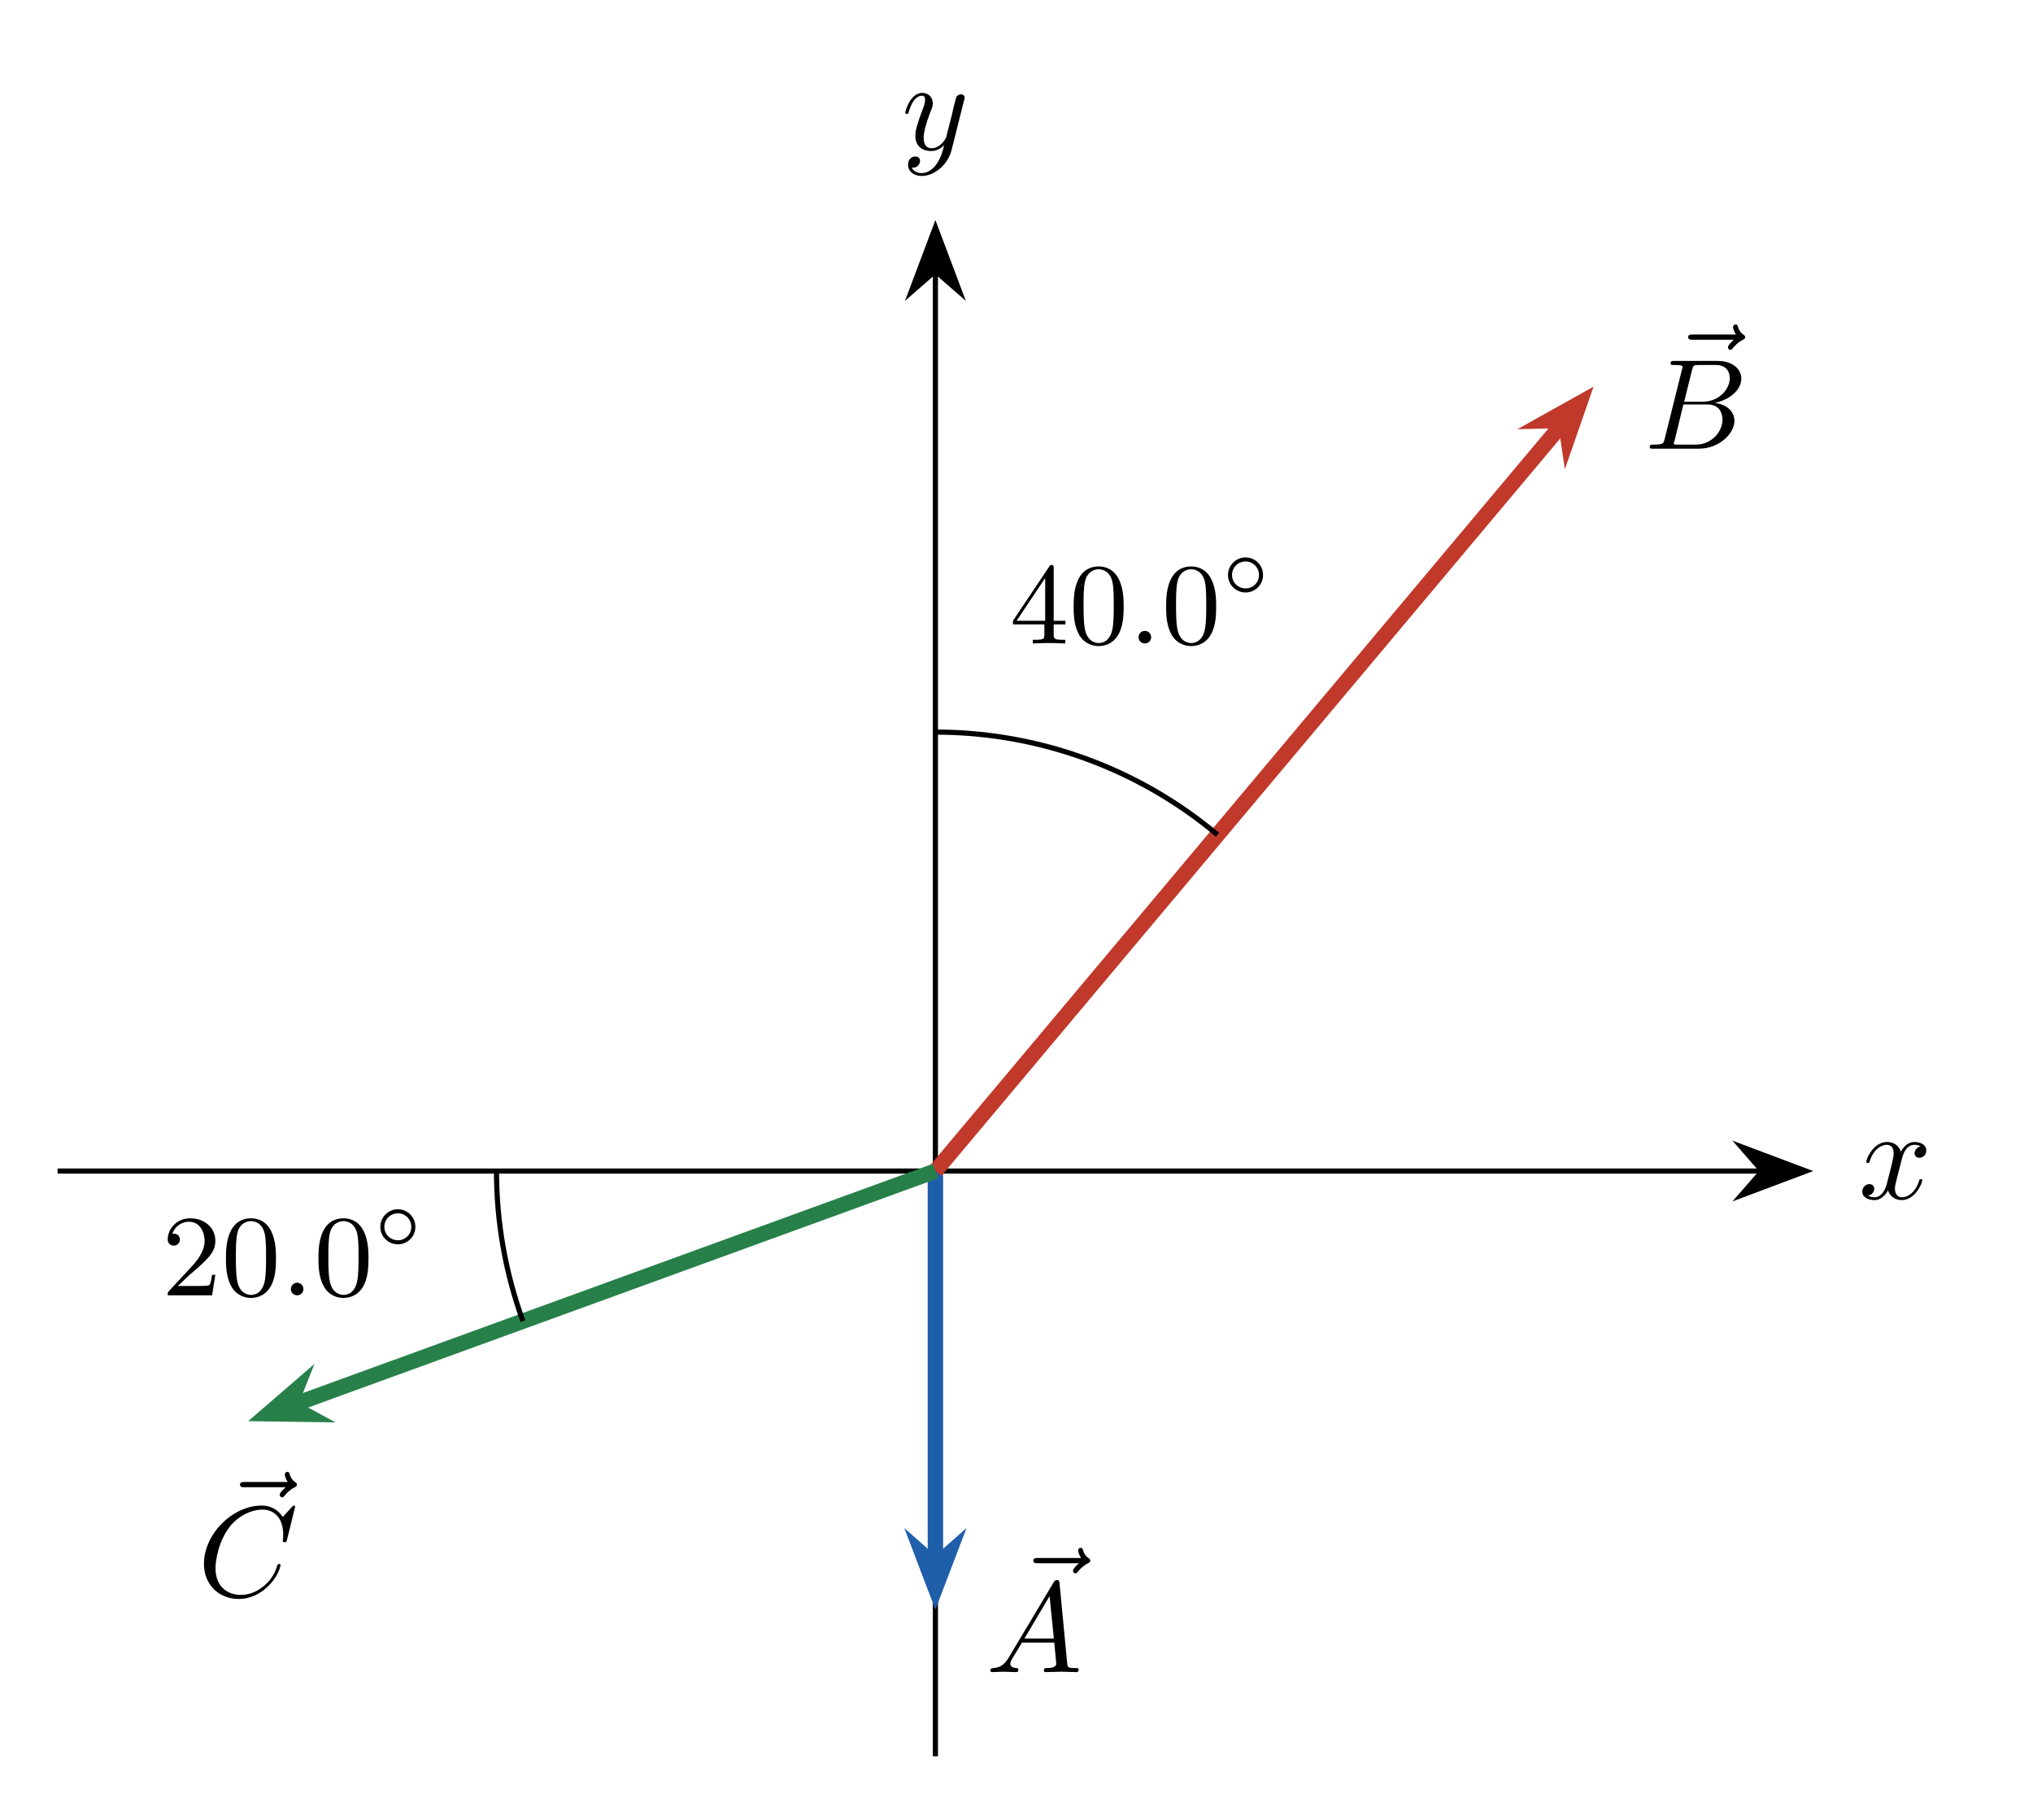
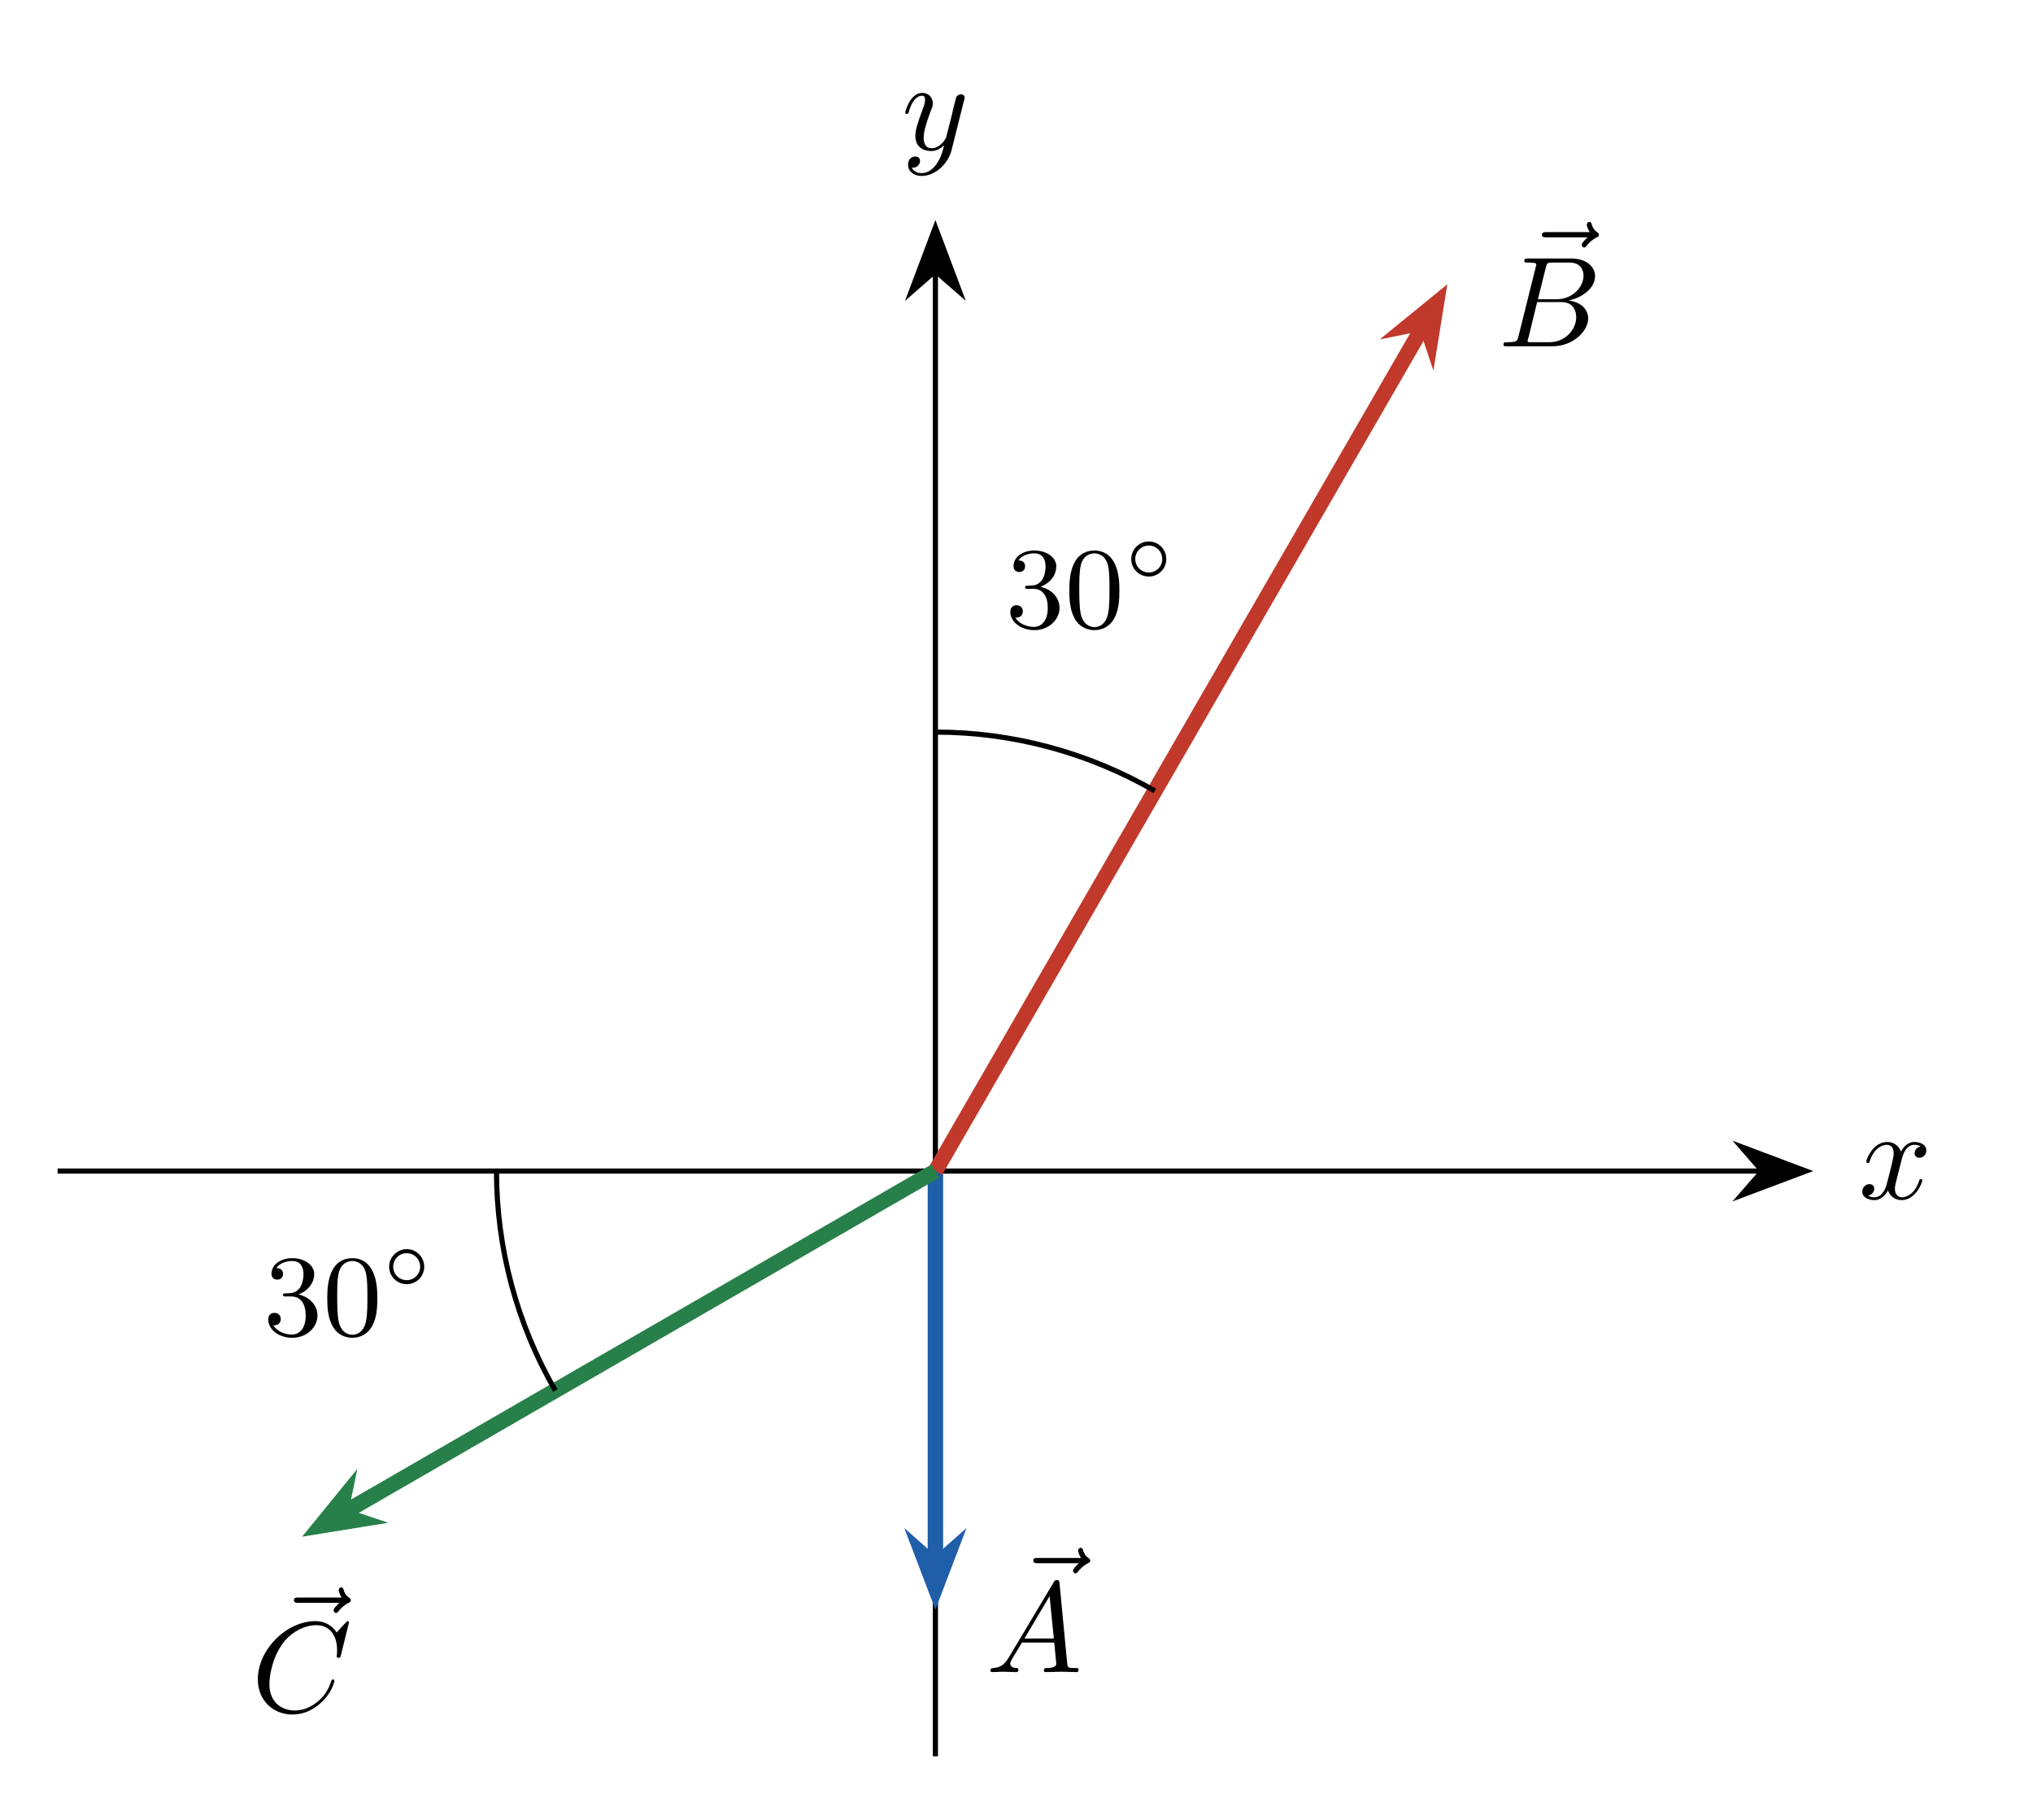
<svg xmlns="http://www.w3.org/2000/svg" xmlns:xlink="http://www.w3.org/1999/xlink" width="156.764pt" height="140.29pt" viewBox="0 0 156.764 140.29" version="1.2">
  <defs>
    <g>
      <symbol overflow="visible" id="glyph0-0">
        <path style="stroke:none;" d="" />
      </symbol>
      <symbol overflow="visible" id="glyph0-1">
        <path style="stroke:none;" d="M 3.312 -2.984 C 3.375 -3.25 3.594 -4.156 4.297 -4.156 C 4.344 -4.156 4.578 -4.156 4.781 -4.031 C 4.5 -3.984 4.312 -3.734 4.312 -3.5 C 4.312 -3.344 4.422 -3.156 4.688 -3.156 C 4.906 -3.156 5.219 -3.328 5.219 -3.719 C 5.219 -4.234 4.641 -4.375 4.297 -4.375 C 3.719 -4.375 3.375 -3.859 3.266 -3.625 C 3.016 -4.281 2.484 -4.375 2.188 -4.375 C 1.156 -4.375 0.594 -3.094 0.594 -2.859 C 0.594 -2.75 0.688 -2.75 0.719 -2.75 C 0.797 -2.75 0.828 -2.781 0.844 -2.859 C 1.172 -3.906 1.828 -4.156 2.172 -4.156 C 2.359 -4.156 2.703 -4.078 2.703 -3.5 C 2.703 -3.188 2.531 -2.531 2.172 -1.141 C 2.016 -0.531 1.672 -0.109 1.234 -0.109 C 1.172 -0.109 0.938 -0.109 0.734 -0.234 C 0.984 -0.281 1.203 -0.5 1.203 -0.766 C 1.203 -1.047 0.984 -1.125 0.828 -1.125 C 0.531 -1.125 0.281 -0.859 0.281 -0.547 C 0.281 -0.094 0.781 0.109 1.219 0.109 C 1.875 0.109 2.234 -0.578 2.266 -0.641 C 2.375 -0.281 2.734 0.109 3.328 0.109 C 4.344 0.109 4.906 -1.172 4.906 -1.422 C 4.906 -1.516 4.828 -1.516 4.797 -1.516 C 4.703 -1.516 4.688 -1.469 4.672 -1.406 C 4.344 -0.344 3.672 -0.109 3.344 -0.109 C 2.969 -0.109 2.797 -0.422 2.797 -0.766 C 2.797 -0.984 2.859 -1.203 2.969 -1.641 Z M 3.312 -2.984 " />
      </symbol>
      <symbol overflow="visible" id="glyph0-2">
        <path style="stroke:none;" d="M 4.812 -3.781 C 4.859 -3.906 4.859 -3.938 4.859 -4 C 4.859 -4.188 4.719 -4.266 4.562 -4.266 C 4.469 -4.266 4.312 -4.203 4.219 -4.062 C 4.203 -4.016 4.125 -3.703 4.078 -3.531 C 4.016 -3.266 3.938 -3 3.891 -2.734 L 3.438 -0.953 C 3.391 -0.797 2.969 -0.109 2.312 -0.109 C 1.812 -0.109 1.703 -0.547 1.703 -0.906 C 1.703 -1.359 1.875 -1.984 2.203 -2.859 C 2.375 -3.266 2.406 -3.375 2.406 -3.562 C 2.406 -4.016 2.094 -4.375 1.594 -4.375 C 0.656 -4.375 0.281 -2.938 0.281 -2.859 C 0.281 -2.75 0.391 -2.75 0.406 -2.75 C 0.5 -2.75 0.516 -2.781 0.562 -2.938 C 0.828 -3.859 1.234 -4.156 1.562 -4.156 C 1.641 -4.156 1.812 -4.156 1.812 -3.844 C 1.812 -3.594 1.719 -3.344 1.641 -3.156 C 1.25 -2.094 1.062 -1.531 1.062 -1.062 C 1.062 -0.188 1.688 0.109 2.281 0.109 C 2.672 0.109 3 -0.062 3.281 -0.344 C 3.156 0.172 3.031 0.656 2.641 1.188 C 2.375 1.531 2 1.812 1.547 1.812 C 1.406 1.812 0.953 1.781 0.797 1.391 C 0.953 1.391 1.078 1.391 1.219 1.281 C 1.312 1.188 1.422 1.062 1.422 0.875 C 1.422 0.562 1.156 0.531 1.047 0.531 C 0.828 0.531 0.5 0.688 0.5 1.172 C 0.5 1.672 0.938 2.031 1.547 2.031 C 2.562 2.031 3.594 1.125 3.859 0.016 Z M 4.812 -3.781 " />
      </symbol>
      <symbol overflow="visible" id="glyph0-3">
        <path style="stroke:none;" d="M 5.312 -5.891 C 5.188 -5.766 4.859 -5.484 4.859 -5.312 C 4.859 -5.203 4.953 -5.109 5.047 -5.109 C 5.141 -5.109 5.188 -5.188 5.234 -5.234 C 5.359 -5.391 5.594 -5.672 6.016 -5.891 C 6.094 -5.922 6.188 -5.969 6.188 -6.094 C 6.188 -6.188 6.125 -6.234 6.047 -6.297 C 5.828 -6.438 5.719 -6.625 5.641 -6.859 C 5.625 -6.938 5.594 -7.078 5.453 -7.078 C 5.312 -7.078 5.25 -6.938 5.25 -6.859 C 5.25 -6.812 5.328 -6.5 5.484 -6.297 L 2.156 -6.297 C 1.984 -6.297 1.797 -6.297 1.797 -6.094 C 1.797 -5.891 1.984 -5.891 2.156 -5.891 Z M 5.312 -5.891 " />
      </symbol>
      <symbol overflow="visible" id="glyph0-4">
        <path style="stroke:none;" d="M 1.766 -1.141 C 1.375 -0.469 0.984 -0.344 0.562 -0.312 C 0.438 -0.297 0.344 -0.297 0.344 -0.109 C 0.344 -0.047 0.391 0 0.469 0 C 0.75 0 1.047 -0.031 1.328 -0.031 C 1.656 -0.031 2 0 2.312 0 C 2.375 0 2.5 0 2.5 -0.188 C 2.5 -0.297 2.422 -0.312 2.344 -0.312 C 2.125 -0.328 1.875 -0.406 1.875 -0.656 C 1.875 -0.766 1.938 -0.875 2.016 -1.016 L 2.781 -2.281 L 5.266 -2.281 C 5.281 -2.078 5.422 -0.734 5.422 -0.641 C 5.422 -0.344 4.906 -0.312 4.703 -0.312 C 4.562 -0.312 4.469 -0.312 4.469 -0.109 C 4.469 0 4.594 0 4.609 0 C 5.016 0 5.438 -0.031 5.844 -0.031 C 6.094 -0.031 6.719 0 6.969 0 C 7.031 0 7.141 0 7.141 -0.203 C 7.141 -0.312 7.047 -0.312 6.922 -0.312 C 6.297 -0.312 6.297 -0.375 6.266 -0.656 L 5.672 -6.859 C 5.641 -7.047 5.641 -7.094 5.484 -7.094 C 5.312 -7.094 5.281 -7.031 5.219 -6.922 Z M 2.969 -2.594 L 4.906 -5.859 L 5.234 -2.594 Z M 2.969 -2.594 " />
      </symbol>
      <symbol overflow="visible" id="glyph0-5">
        <path style="stroke:none;" d="M 1.578 -0.766 C 1.484 -0.391 1.469 -0.312 0.688 -0.312 C 0.516 -0.312 0.422 -0.312 0.422 -0.109 C 0.422 0 0.5 0 0.688 0 L 4.219 0 C 5.781 0 6.953 -1.172 6.953 -2.141 C 6.953 -2.859 6.375 -3.422 5.422 -3.531 C 6.453 -3.719 7.484 -4.453 7.484 -5.406 C 7.484 -6.125 6.828 -6.766 5.641 -6.766 L 2.312 -6.766 C 2.125 -6.766 2.031 -6.766 2.031 -6.562 C 2.031 -6.453 2.125 -6.453 2.312 -6.453 C 2.328 -6.453 2.516 -6.453 2.688 -6.438 C 2.859 -6.422 2.953 -6.406 2.953 -6.281 C 2.953 -6.234 2.938 -6.219 2.906 -6.094 Z M 3.078 -3.625 L 3.688 -6.078 C 3.781 -6.422 3.797 -6.453 4.234 -6.453 L 5.516 -6.453 C 6.375 -6.453 6.594 -5.875 6.594 -5.438 C 6.594 -4.562 5.734 -3.625 4.531 -3.625 Z M 2.641 -0.312 C 2.5 -0.312 2.484 -0.312 2.422 -0.312 C 2.312 -0.328 2.281 -0.344 2.281 -0.422 C 2.281 -0.453 2.281 -0.469 2.344 -0.641 L 3.016 -3.406 L 4.891 -3.406 C 5.844 -3.406 6.031 -2.672 6.031 -2.25 C 6.031 -1.266 5.156 -0.312 3.984 -0.312 Z M 2.641 -0.312 " />
      </symbol>
      <symbol overflow="visible" id="glyph0-6">
        <path style="stroke:none;" d="M 7.531 -6.891 C 7.531 -6.922 7.516 -6.984 7.422 -6.984 C 7.391 -6.984 7.375 -6.969 7.266 -6.859 L 6.578 -6.109 C 6.484 -6.234 6.031 -6.984 4.938 -6.984 C 2.719 -6.984 0.5 -4.797 0.5 -2.5 C 0.5 -0.859 1.672 0.219 3.188 0.219 C 4.047 0.219 4.797 -0.172 5.312 -0.641 C 6.234 -1.453 6.406 -2.344 6.406 -2.375 C 6.406 -2.484 6.312 -2.484 6.297 -2.484 C 6.234 -2.484 6.188 -2.453 6.156 -2.375 C 6.078 -2.094 5.844 -1.391 5.156 -0.812 C 4.484 -0.25 3.859 -0.094 3.344 -0.094 C 2.453 -0.094 1.391 -0.609 1.391 -2.156 C 1.391 -2.719 1.609 -4.312 2.594 -5.484 C 3.203 -6.188 4.125 -6.672 5.016 -6.672 C 6.016 -6.672 6.609 -5.906 6.609 -4.766 C 6.609 -4.375 6.578 -4.359 6.578 -4.266 C 6.578 -4.156 6.688 -4.156 6.719 -4.156 C 6.859 -4.156 6.859 -4.188 6.906 -4.359 Z M 7.531 -6.891 " />
      </symbol>
      <symbol overflow="visible" id="glyph1-0">
        <path style="stroke:none;" d="" />
      </symbol>
      <symbol overflow="visible" id="glyph1-1">
-         <path style="stroke:none;" d="M 0.266 -1.75 L 0.266 -1.469 L 2.688 -1.469 L 2.688 -0.703 C 2.688 -0.375 2.672 -0.281 2 -0.281 L 1.797 -0.281 L 1.797 0 C 2.359 -0.031 2.984 -0.031 3.047 -0.031 C 3.094 -0.031 3.734 -0.031 4.297 0 L 4.297 -0.281 L 4.109 -0.281 C 3.438 -0.281 3.406 -0.375 3.406 -0.703 L 3.406 -1.469 L 4.312 -1.469 L 4.312 -1.75 L 3.406 -1.75 L 3.406 -5.797 C 3.406 -5.984 3.406 -6.047 3.234 -6.047 C 3.125 -6.047 3.125 -6.031 3.047 -5.906 Z M 0.547 -1.75 L 2.75 -5.047 L 2.75 -1.75 Z M 0.547 -1.75 " />
+         <path style="stroke:none;" d="M 2.719 -3.141 C 3.547 -3.453 3.938 -4.109 3.938 -4.719 C 3.938 -5.406 3.188 -5.938 2.25 -5.938 C 1.328 -5.938 0.641 -5.422 0.641 -4.734 C 0.641 -4.438 0.828 -4.281 1.094 -4.281 C 1.344 -4.281 1.531 -4.453 1.531 -4.719 C 1.531 -5.031 1.328 -5.172 1.016 -5.172 C 1.25 -5.547 1.797 -5.719 2.234 -5.719 C 2.969 -5.719 3.109 -5.125 3.109 -4.703 C 3.109 -4.438 3.062 -4.016 2.844 -3.672 C 2.562 -3.281 2.25 -3.25 1.984 -3.234 C 1.766 -3.219 1.75 -3.219 1.672 -3.219 C 1.594 -3.219 1.531 -3.203 1.531 -3.109 C 1.531 -2.984 1.594 -2.984 1.75 -2.984 L 2.172 -2.984 C 2.938 -2.984 3.281 -2.359 3.281 -1.516 C 3.281 -0.375 2.672 -0.047 2.219 -0.047 C 2.047 -0.047 1.188 -0.094 0.781 -0.766 C 1.109 -0.719 1.359 -0.938 1.359 -1.234 C 1.359 -1.531 1.141 -1.719 0.875 -1.719 C 0.656 -1.719 0.391 -1.594 0.391 -1.219 C 0.391 -0.422 1.219 0.203 2.25 0.203 C 3.359 0.203 4.188 -0.609 4.188 -1.516 C 4.188 -2.297 3.578 -2.953 2.719 -3.141 Z M 2.719 -3.141 " />
      </symbol>
      <symbol overflow="visible" id="glyph1-2">
        <path style="stroke:none;" d="M 4.219 -2.859 C 4.219 -3.453 4.188 -4.219 3.875 -4.891 C 3.484 -5.734 2.812 -5.938 2.297 -5.938 C 1.75 -5.938 1.078 -5.734 0.688 -4.875 C 0.406 -4.25 0.359 -3.531 0.359 -2.859 C 0.359 -2.281 0.375 -1.406 0.766 -0.703 C 1.172 0.047 1.875 0.203 2.281 0.203 C 2.859 0.203 3.531 -0.047 3.906 -0.875 C 4.172 -1.469 4.219 -2.141 4.219 -2.859 Z M 2.297 -0.031 C 2.031 -0.031 1.391 -0.156 1.219 -1.156 C 1.125 -1.688 1.125 -2.453 1.125 -2.969 C 1.125 -3.562 1.125 -4.281 1.234 -4.766 C 1.406 -5.562 1.984 -5.719 2.281 -5.719 C 2.625 -5.719 3.188 -5.547 3.359 -4.703 C 3.453 -4.219 3.453 -3.531 3.453 -2.969 C 3.453 -2.406 3.453 -1.656 3.359 -1.141 C 3.172 -0.109 2.516 -0.031 2.297 -0.031 Z M 2.297 -0.031 " />
-       </symbol>
-       <symbol overflow="visible" id="glyph1-3">
-         <path style="stroke:none;" d="M 4.125 -1.578 L 3.875 -1.578 C 3.859 -1.469 3.781 -0.938 3.672 -0.797 C 3.609 -0.719 3 -0.719 2.812 -0.719 L 1.234 -0.719 L 2.109 -1.547 C 3.578 -2.812 4.125 -3.297 4.125 -4.203 C 4.125 -5.234 3.281 -5.938 2.172 -5.938 C 1.156 -5.938 0.453 -5.125 0.453 -4.312 C 0.453 -3.875 0.844 -3.828 0.922 -3.828 C 1.109 -3.828 1.391 -3.969 1.391 -4.297 C 1.391 -4.562 1.203 -4.75 0.922 -4.75 C 0.875 -4.75 0.844 -4.75 0.812 -4.75 C 1.031 -5.375 1.594 -5.672 2.078 -5.672 C 2.984 -5.672 3.297 -4.812 3.297 -4.203 C 3.297 -3.297 2.609 -2.547 2.188 -2.094 L 0.547 -0.328 C 0.453 -0.219 0.453 -0.203 0.453 0 L 3.875 0 Z M 4.125 -1.578 " />
      </symbol>
      <symbol overflow="visible" id="glyph2-0">
        <path style="stroke:none;" d="" />
      </symbol>
      <symbol overflow="visible" id="glyph2-1">
-         <path style="stroke:none;" d="M 1.75 -0.484 C 1.75 -0.734 1.547 -0.969 1.266 -0.969 C 0.984 -0.969 0.781 -0.734 0.781 -0.484 C 0.781 -0.219 0.984 0 1.266 0 C 1.547 0 1.75 -0.219 1.75 -0.484 Z M 1.75 -0.484 " />
-       </symbol>
-       <symbol overflow="visible" id="glyph3-0">
-         <path style="stroke:none;" d="" />
-       </symbol>
-       <symbol overflow="visible" id="glyph3-1">
        <path style="stroke:none;" d="M 3.25 -1.484 C 3.25 -2.25 2.641 -2.844 1.906 -2.844 C 1.156 -2.844 0.547 -2.234 0.547 -1.484 C 0.547 -0.734 1.156 -0.141 1.906 -0.141 C 2.641 -0.141 3.25 -0.734 3.25 -1.484 Z M 1.906 -0.453 C 1.328 -0.453 0.859 -0.906 0.859 -1.484 C 0.859 -2.078 1.328 -2.531 1.906 -2.531 C 2.469 -2.531 2.938 -2.078 2.938 -1.484 C 2.938 -0.906 2.469 -0.453 1.906 -0.453 Z M 1.906 -0.453 " />
      </symbol>
    </g>
  </defs>
  <g id="surface1">
    <path style="fill:none;stroke-width:0.399;stroke-linecap:butt;stroke-linejoin:miter;stroke:rgb(0%,0%,0%);stroke-opacity:1;stroke-miterlimit:10;" d="M -68.03 -0.002 L 63.987 -0.002 " transform="matrix(0.994965,0,0,-0.994965,72.12865,90.29502)" />
    <path style="fill-rule:nonzero;fill:rgb(0%,0%,0%);fill-opacity:1;stroke-width:0.399;stroke-linecap:butt;stroke-linejoin:miter;stroke:rgb(0%,0%,0%);stroke-opacity:1;stroke-miterlimit:10;" d="M 5.67 -0.002 L 0.645 1.89 L 2.29 -0.002 L 0.645 -1.89 Z M 5.67 -0.002 " transform="matrix(0.994965,0,0,-0.994965,133.6125,90.29502)" />
    <g style="fill:rgb(0%,0%,0%);fill-opacity:1;">
      <use xlink:href="#glyph0-1" x="143.318" y="92.429" />
    </g>
    <path style="fill:none;stroke-width:0.399;stroke-linecap:butt;stroke-linejoin:miter;stroke:rgb(0%,0%,0%);stroke-opacity:1;stroke-miterlimit:10;" d="M 0 -45.355 L 0 69.654 " transform="matrix(0.994965,0,0,-0.994965,72.12865,90.29502)" />
    <path style="fill-rule:nonzero;fill:rgb(0%,0%,0%);fill-opacity:1;stroke-width:0.399;stroke-linecap:butt;stroke-linejoin:miter;stroke:rgb(0%,0%,0%);stroke-opacity:1;stroke-miterlimit:10;" d="M 5.668 -0 L 0.642 1.892 L 2.291 -0 L 0.642 -1.893 Z M 5.668 -0 " transform="matrix(0,-0.994965,-0.994965,0,72.12865,23.17044)" />
    <g style="fill:rgb(0%,0%,0%);fill-opacity:1;">
      <use xlink:href="#glyph0-2" x="69.521" y="11.537" />
    </g>
    <path style="fill:none;stroke-width:1.196;stroke-linecap:butt;stroke-linejoin:miter;stroke:rgb(12.157%,36.864%,65.88%);stroke-opacity:1;stroke-miterlimit:10;" d="M 0 -0.002 L 0 -30.24 " transform="matrix(0.994965,0,0,-0.994965,72.12865,90.29502)" />
    <path style="fill-rule:nonzero;fill:rgb(12.157%,36.864%,65.88%);fill-opacity:1;stroke-width:1.052;stroke-linecap:butt;stroke-linejoin:miter;stroke:rgb(12.157%,36.864%,65.88%);stroke-opacity:1;stroke-miterlimit:10;" d="M 4.738 0 L 1.699 1.158 L 2.724 0 L 1.699 -1.158 Z M 4.738 0 " transform="matrix(0,0.994965,0.994965,0,72.12865,117.9345)" />
    <g style="fill:rgb(0%,0%,0%);fill-opacity:1;">
      <use xlink:href="#glyph0-3" x="77.881" y="126.427" />
    </g>
    <g style="fill:rgb(0%,0%,0%);fill-opacity:1;">
      <use xlink:href="#glyph0-4" x="76.027" y="128.932" />
    </g>
-     <path style="fill:none;stroke-width:1.196;stroke-linecap:butt;stroke-linejoin:miter;stroke:rgb(75.293%,22.353%,16.862%);stroke-opacity:1;stroke-miterlimit:10;" d="M 0 -0.002 L 48.593 57.907 " transform="matrix(0.994965,0,0,-0.994965,72.12865,90.29502)" />
-     <path style="fill-rule:nonzero;fill:rgb(75.293%,22.353%,16.862%);fill-opacity:1;stroke-width:1.052;stroke-linecap:butt;stroke-linejoin:miter;stroke:rgb(75.293%,22.353%,16.862%);stroke-opacity:1;stroke-miterlimit:10;" d="M 4.74 -0 L 1.698 1.157 L 2.722 -0.002 L 1.699 -1.158 Z M 4.74 -0 " transform="matrix(0.639543,-0.762163,-0.762163,-0.639543,118.9017,34.554)" />
+     <path style="fill:none;stroke-width:1.196;stroke-linecap:butt;stroke-linejoin:miter;stroke:rgb(75.293%,22.353%,16.862%);stroke-opacity:1;stroke-miterlimit:10;" d="M 0 -0.002 L 37.796 65.465 " transform="matrix(0.994965,0,0,-0.994965,72.12865,90.29502)" />
+     <path style="fill-rule:nonzero;fill:rgb(75.293%,22.353%,16.862%);fill-opacity:1;stroke-width:1.052;stroke-linecap:butt;stroke-linejoin:miter;stroke:rgb(75.293%,22.353%,16.862%);stroke-opacity:1;stroke-miterlimit:10;" d="M 4.738 0.001 L 1.699 1.157 L 2.722 -0.002 L 1.697 -1.156 Z M 4.738 0.001 " transform="matrix(0.497462,-0.861649,-0.861649,-0.497462,108.5114,27.27815)" />
    <g style="fill:rgb(0%,0%,0%);fill-opacity:1;">
-       <use xlink:href="#glyph0-3" x="128.381" y="32.09" />
+       <use xlink:href="#glyph0-3" x="117.105" y="24.194" />
    </g>
    <g style="fill:rgb(0%,0%,0%);fill-opacity:1;">
-       <use xlink:href="#glyph0-5" x="126.788" y="34.596" />
+       <use xlink:href="#glyph0-5" x="115.511" y="26.699" />
    </g>
-     <path style="fill:none;stroke-width:0.399;stroke-linecap:butt;stroke-linejoin:miter;stroke:rgb(0%,0%,0%);stroke-opacity:1;stroke-miterlimit:10;" d="M 0 34.017 C 7.998 34.017 15.74 31.198 21.864 26.059 " transform="matrix(0.994965,0,0,-0.994965,72.12865,90.29502)" />
+     <path style="fill:none;stroke-width:0.399;stroke-linecap:butt;stroke-linejoin:miter;stroke:rgb(0%,0%,0%);stroke-opacity:1;stroke-miterlimit:10;" d="M 0 34.017 C 5.968 34.017 11.837 32.443 17.008 29.459 " transform="matrix(0.994965,0,0,-0.994965,72.12865,90.29502)" />
    <g style="fill:rgb(0%,0%,0%);fill-opacity:1;">
-       <use xlink:href="#glyph1-1" x="77.844" y="49.614" />
-       <use xlink:href="#glyph1-2" x="82.428" y="49.614" />
+       <use xlink:href="#glyph1-1" x="77.513" y="48.386" />
+       <use xlink:href="#glyph1-2" x="82.098" y="48.386" />
    </g>
    <g style="fill:rgb(0%,0%,0%);fill-opacity:1;">
-       <use xlink:href="#glyph2-1" x="87.013" y="49.614" />
+       <use xlink:href="#glyph2-1" x="86.682" y="44.596" />
+     </g>
+     <path style="fill:none;stroke-width:1.196;stroke-linecap:butt;stroke-linejoin:miter;stroke:rgb(15.294%,50.194%,28.625%);stroke-opacity:1;stroke-miterlimit:10;" d="M 0 -0.002 L -45.828 -26.459 " transform="matrix(0.994965,0,0,-0.994965,72.12865,90.29502)" />
+     <path style="fill-rule:nonzero;fill:rgb(15.294%,50.194%,28.625%);fill-opacity:1;stroke-width:1.052;stroke-linecap:butt;stroke-linejoin:miter;stroke:rgb(15.294%,50.194%,28.625%);stroke-opacity:1;stroke-miterlimit:10;" d="M 4.737 0.001 L 1.7 1.156 L 2.723 -0.001 L 1.699 -1.155 Z M 4.737 0.001 " transform="matrix(-0.861649,0.497462,0.497462,0.861649,28.65187,115.3963)" />
+     <g style="fill:rgb(0%,0%,0%);fill-opacity:1;">
+       <use xlink:href="#glyph0-3" x="20.864" y="129.479" />
    </g>
    <g style="fill:rgb(0%,0%,0%);fill-opacity:1;">
-       <use xlink:href="#glyph1-2" x="89.56" y="49.614" />
+       <use xlink:href="#glyph0-6" x="19.382" y="131.984" />
+     </g>
+     <path style="fill:none;stroke-width:0.399;stroke-linecap:butt;stroke-linejoin:miter;stroke:rgb(0%,0%,0%);stroke-opacity:1;stroke-miterlimit:10;" d="M -34.015 -0.002 C -34.015 -5.969 -32.444 -11.839 -29.457 -17.009 " transform="matrix(0.994965,0,0,-0.994965,72.12865,90.29502)" />
+     <g style="fill:rgb(0%,0%,0%);fill-opacity:1;">
+       <use xlink:href="#glyph1-1" x="20.292" y="102.951" />
+       <use xlink:href="#glyph1-2" x="24.877" y="102.951" />
    </g>
    <g style="fill:rgb(0%,0%,0%);fill-opacity:1;">
-       <use xlink:href="#glyph3-1" x="94.143" y="45.824" />
-     </g>
-     <path style="fill:none;stroke-width:1.196;stroke-linecap:butt;stroke-linejoin:miter;stroke:rgb(15.294%,50.194%,28.625%);stroke-opacity:1;stroke-miterlimit:10;" d="M 0 -0.002 L -49.727 -18.097 " transform="matrix(0.994965,0,0,-0.994965,72.12865,90.29502)" />
-     <path style="fill-rule:nonzero;fill:rgb(15.294%,50.194%,28.625%);fill-opacity:1;stroke-width:1.052;stroke-linecap:butt;stroke-linejoin:miter;stroke:rgb(15.294%,50.194%,28.625%);stroke-opacity:1;stroke-miterlimit:10;" d="M 4.738 0 L 1.7 1.156 L 2.724 -0.002 L 1.697 -1.157 Z M 4.738 0 " transform="matrix(-0.934938,0.340308,0.340308,0.934938,24.95341,107.4655)" />
-     <g style="fill:rgb(0%,0%,0%);fill-opacity:1;">
-       <use xlink:href="#glyph0-3" x="16.709" y="120.568" />
-     </g>
-     <g style="fill:rgb(0%,0%,0%);fill-opacity:1;">
-       <use xlink:href="#glyph0-6" x="15.227" y="123.074" />
-     </g>
-     <path style="fill:none;stroke-width:0.399;stroke-linecap:butt;stroke-linejoin:miter;stroke:rgb(0%,0%,0%);stroke-opacity:1;stroke-miterlimit:10;" d="M -34.015 -0.002 C -34.015 -3.967 -33.32 -7.905 -31.965 -11.635 " transform="matrix(0.994965,0,0,-0.994965,72.12865,90.29502)" />
-     <g style="fill:rgb(0%,0%,0%);fill-opacity:1;">
-       <use xlink:href="#glyph1-3" x="12.479" y="99.877" />
-       <use xlink:href="#glyph1-2" x="17.063" y="99.877" />
-     </g>
-     <g style="fill:rgb(0%,0%,0%);fill-opacity:1;">
-       <use xlink:href="#glyph2-1" x="21.648" y="99.877" />
-     </g>
-     <g style="fill:rgb(0%,0%,0%);fill-opacity:1;">
-       <use xlink:href="#glyph1-2" x="24.195" y="99.877" />
-     </g>
-     <g style="fill:rgb(0%,0%,0%);fill-opacity:1;">
-       <use xlink:href="#glyph3-1" x="28.779" y="96.087" />
+       <use xlink:href="#glyph2-1" x="29.461" y="99.161" />
    </g>
  </g>
</svg>
